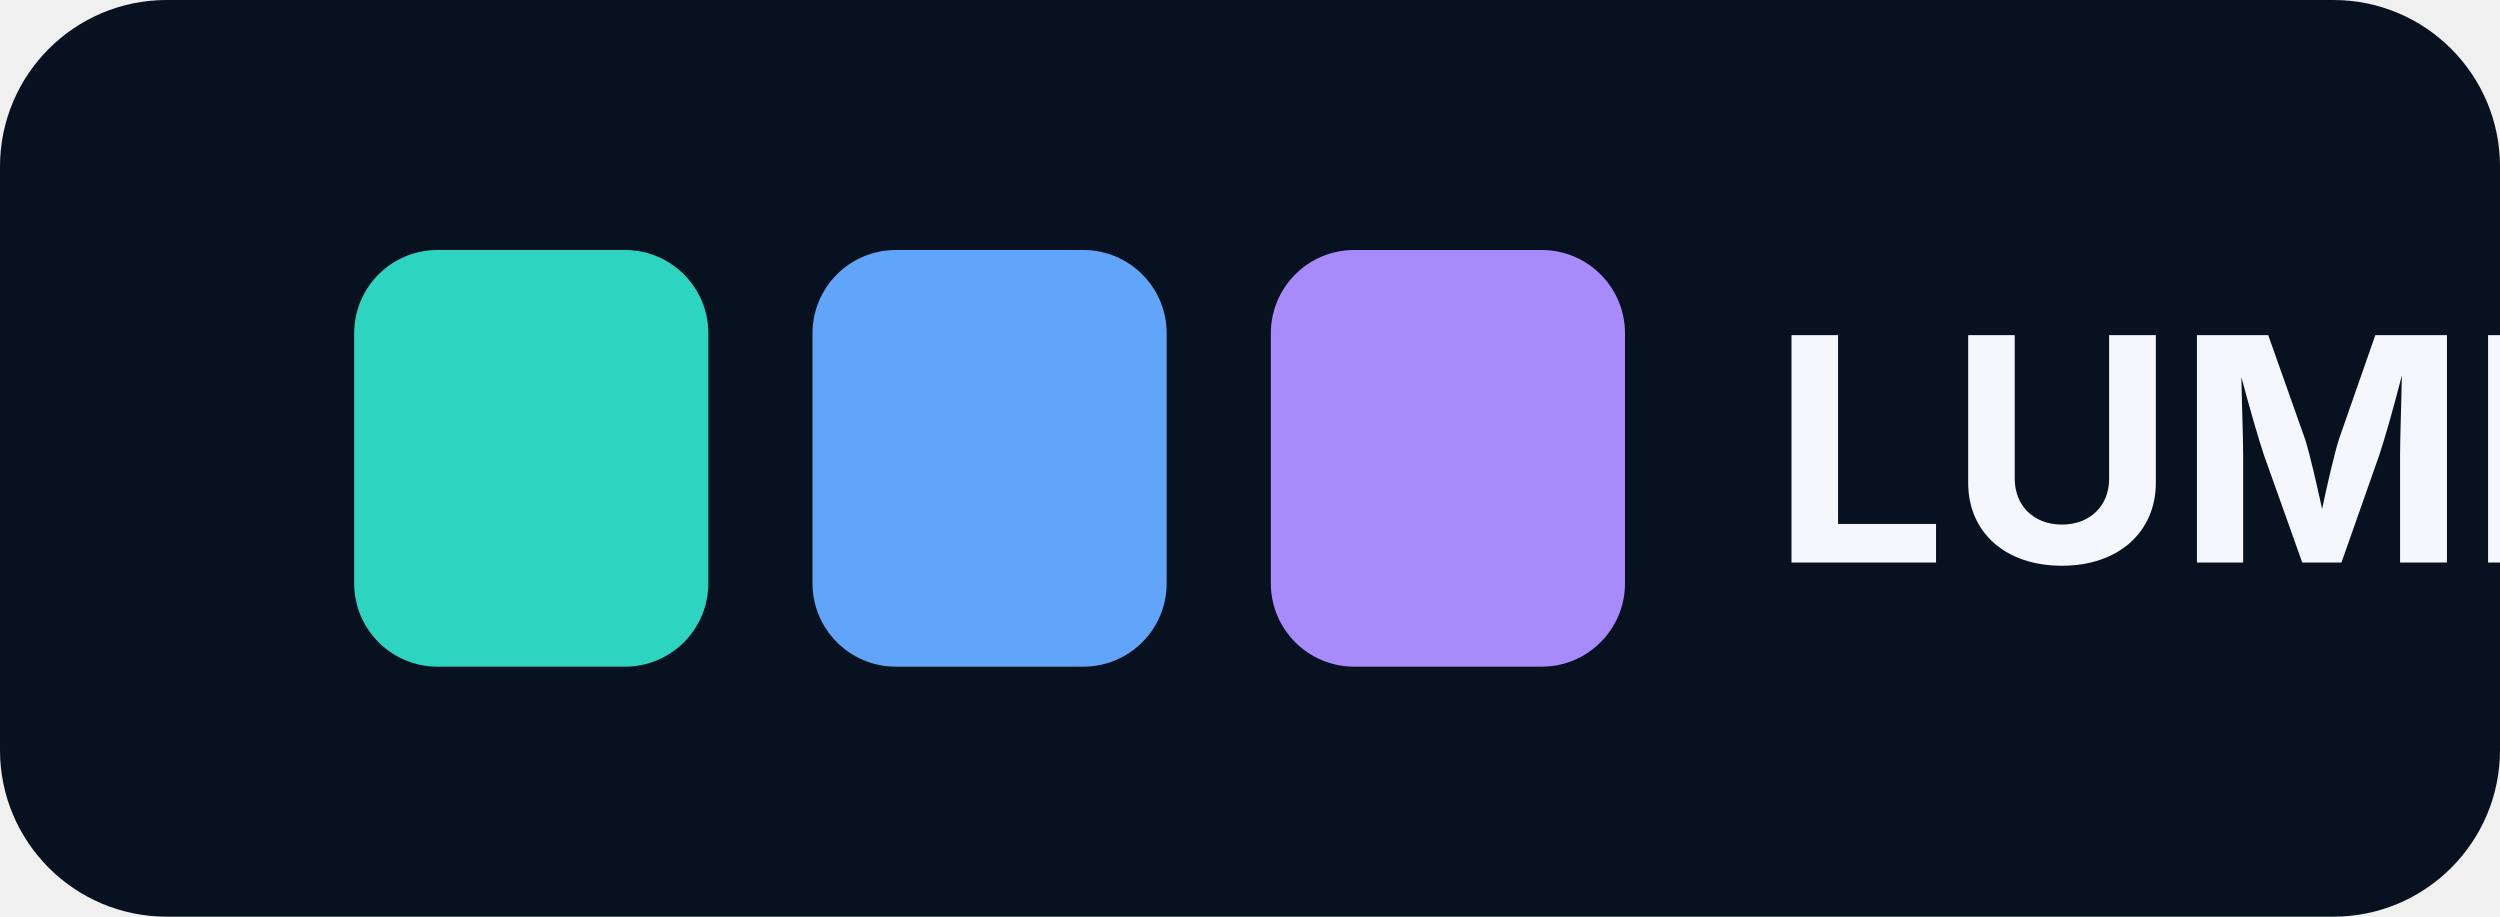
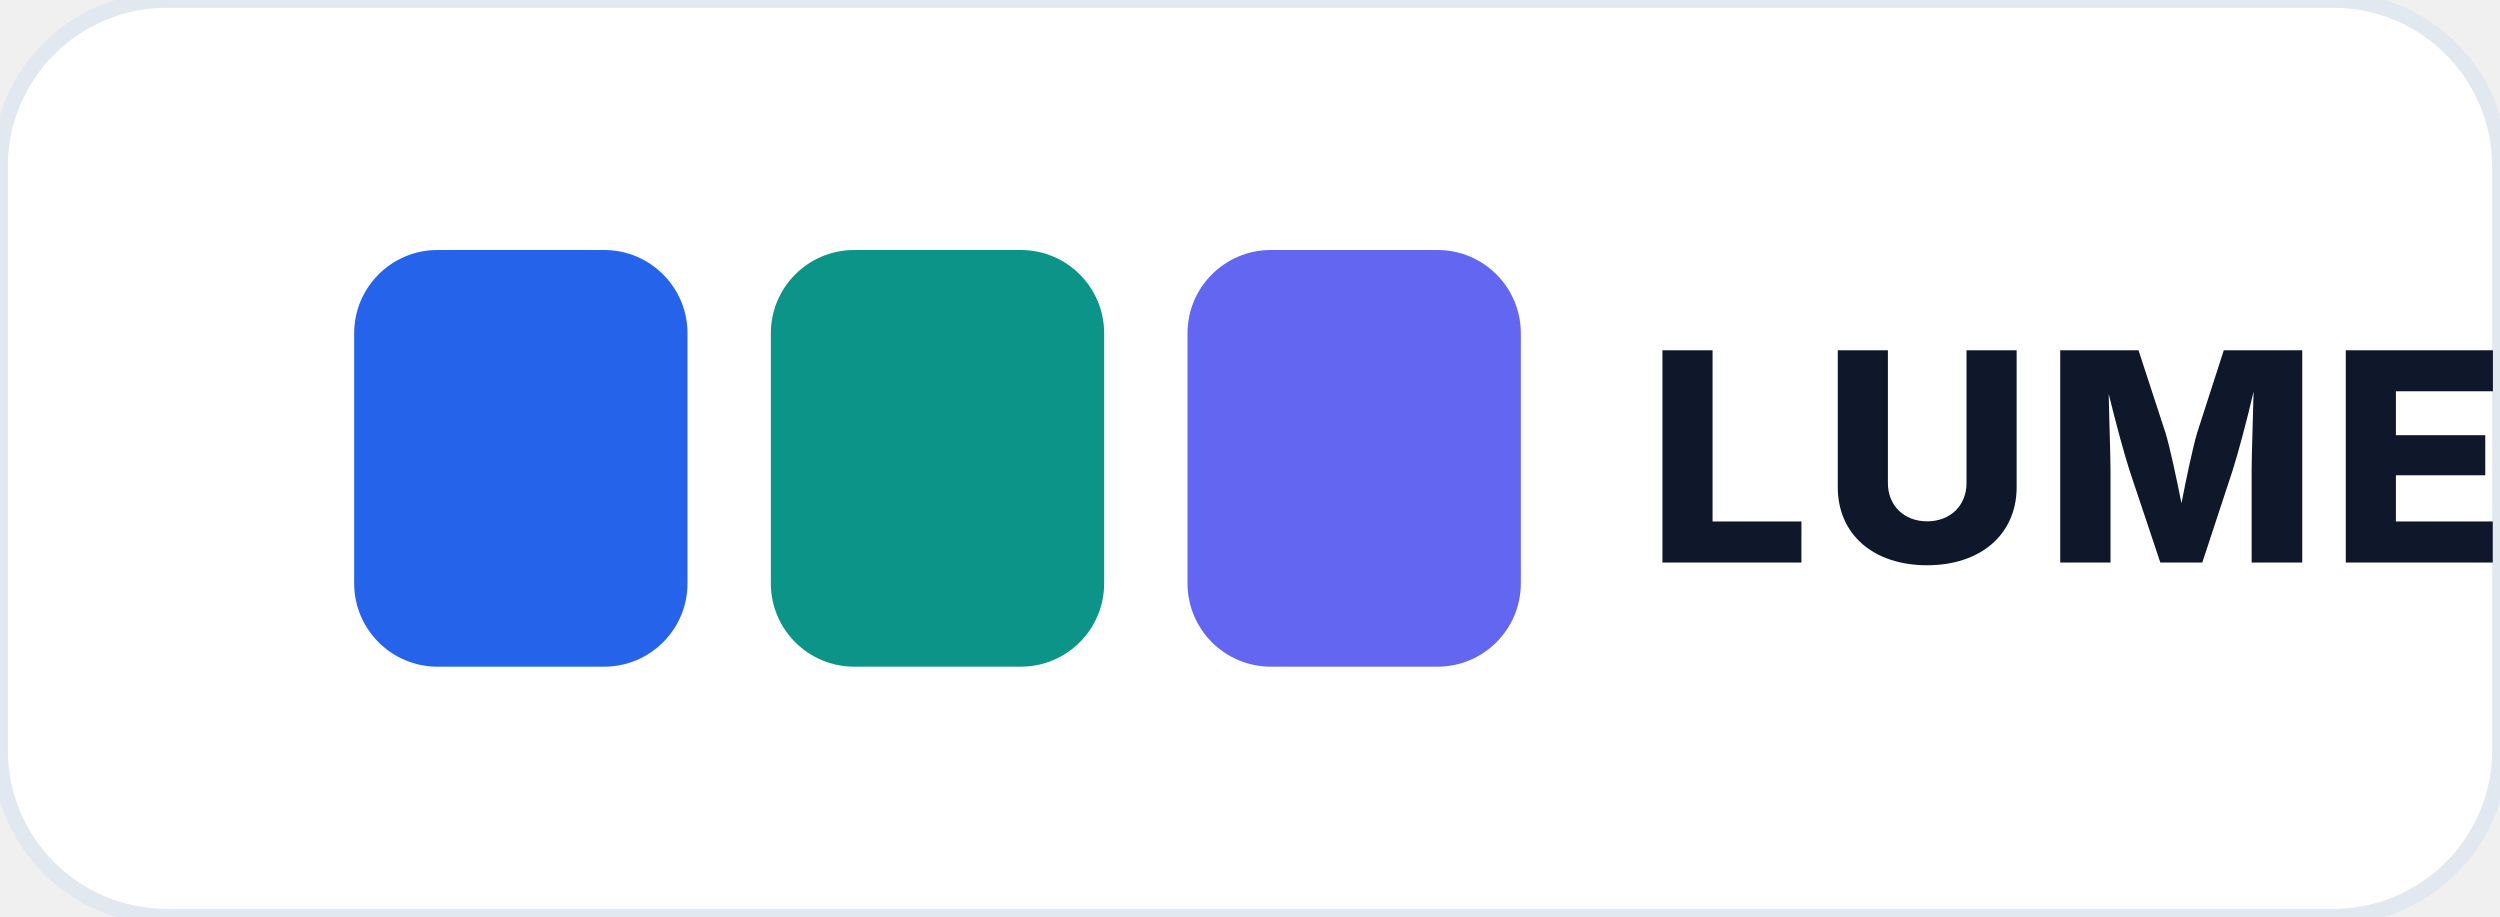
<svg xmlns="http://www.w3.org/2000/svg" viewBox="0 0 240 88" role="img" aria-label="Lumen">
-   <rect width="240" height="88" rx="16" fill="#07111f" />
-   <rect x="34" y="24" width="34" height="40" rx="8" fill="#2dd4bf" />
-   <rect x="78" y="24" width="34" height="40" rx="8" fill="#60a5fa" />
-   <rect x="122" y="24" width="34" height="40" rx="8" fill="#a78bfa" />
-   <text x="170" y="54" font-family="Inter, Arial, sans-serif" font-size="30" font-weight="700" fill="#f4f7fb">LUMEN</text>
+   <rect width="240" height="88" rx="16" fill="#ffffff" stroke="#e2e8f0" stroke-width="1.5" />
+   <rect x="34" y="24" width="32" height="40" rx="8" fill="#2563eb" />
+   <rect x="74" y="24" width="32" height="40" rx="8" fill="#0d9488" />
+   <rect x="114" y="24" width="32" height="40" rx="8" fill="#6366f1" />
+   <text x="158" y="54" font-family="Inter, Arial, sans-serif" font-size="28" font-weight="800" fill="#0f172a" letter-spacing="1">LUMEN</text>
</svg>
